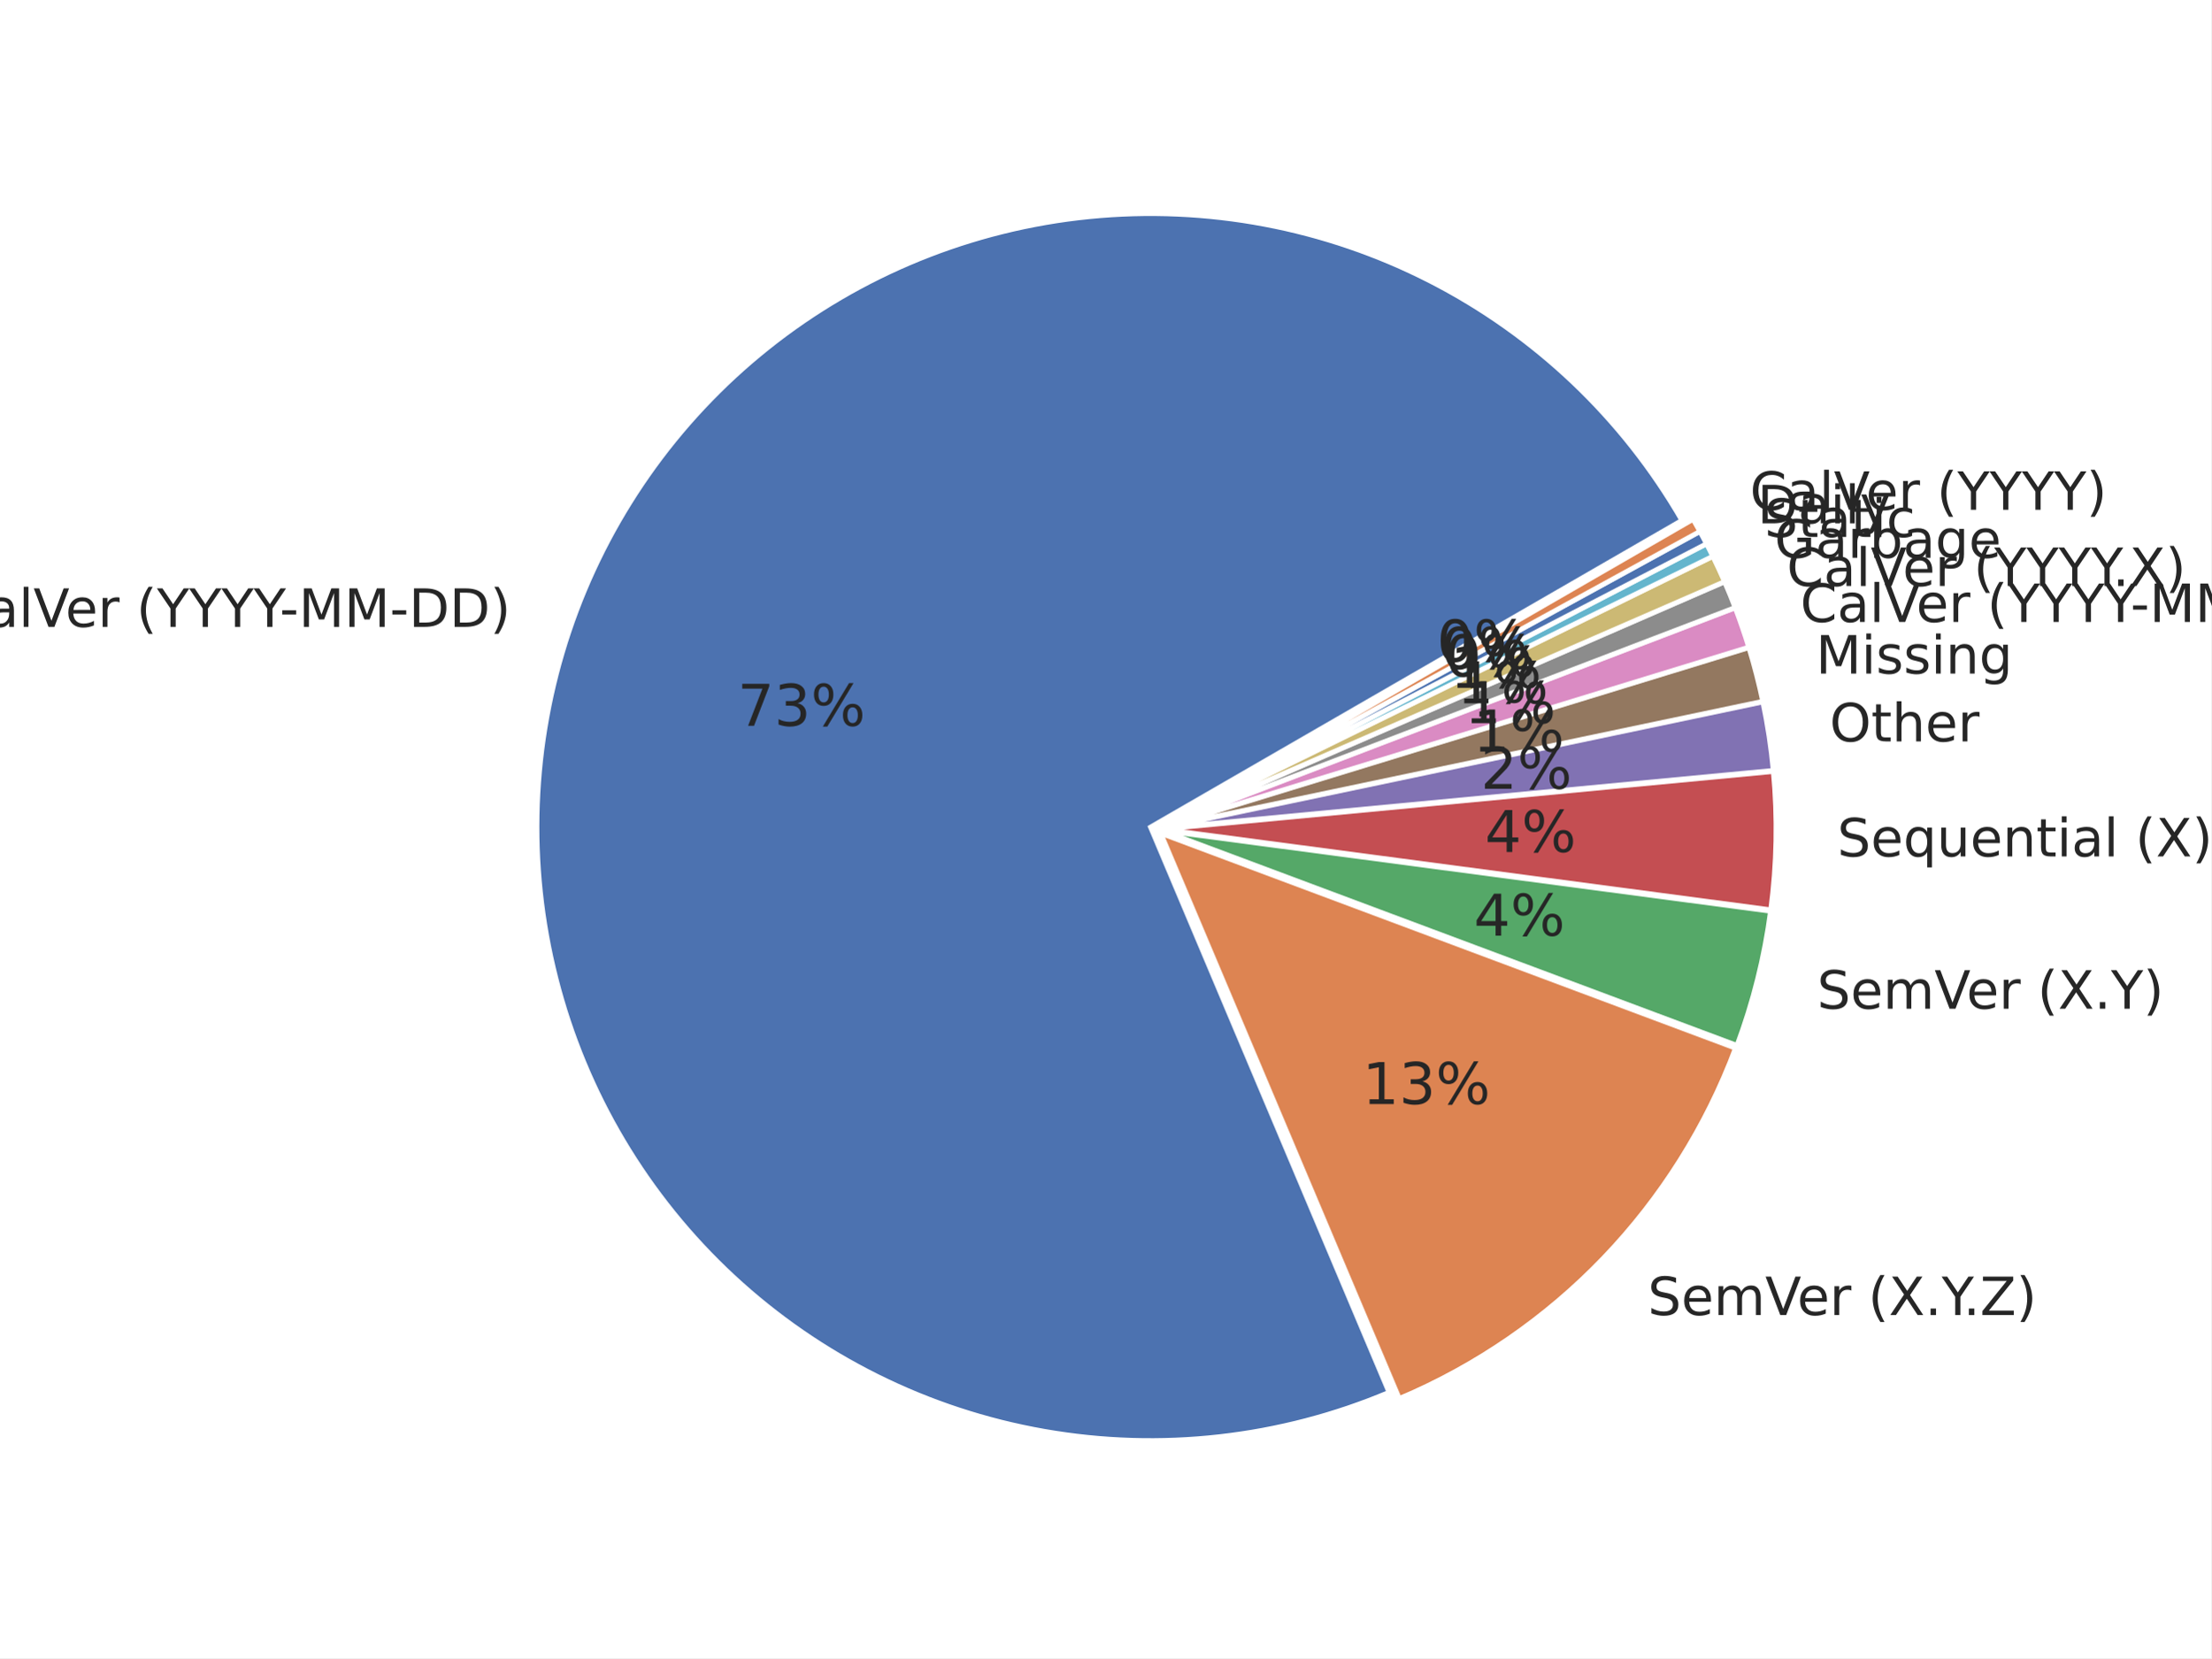
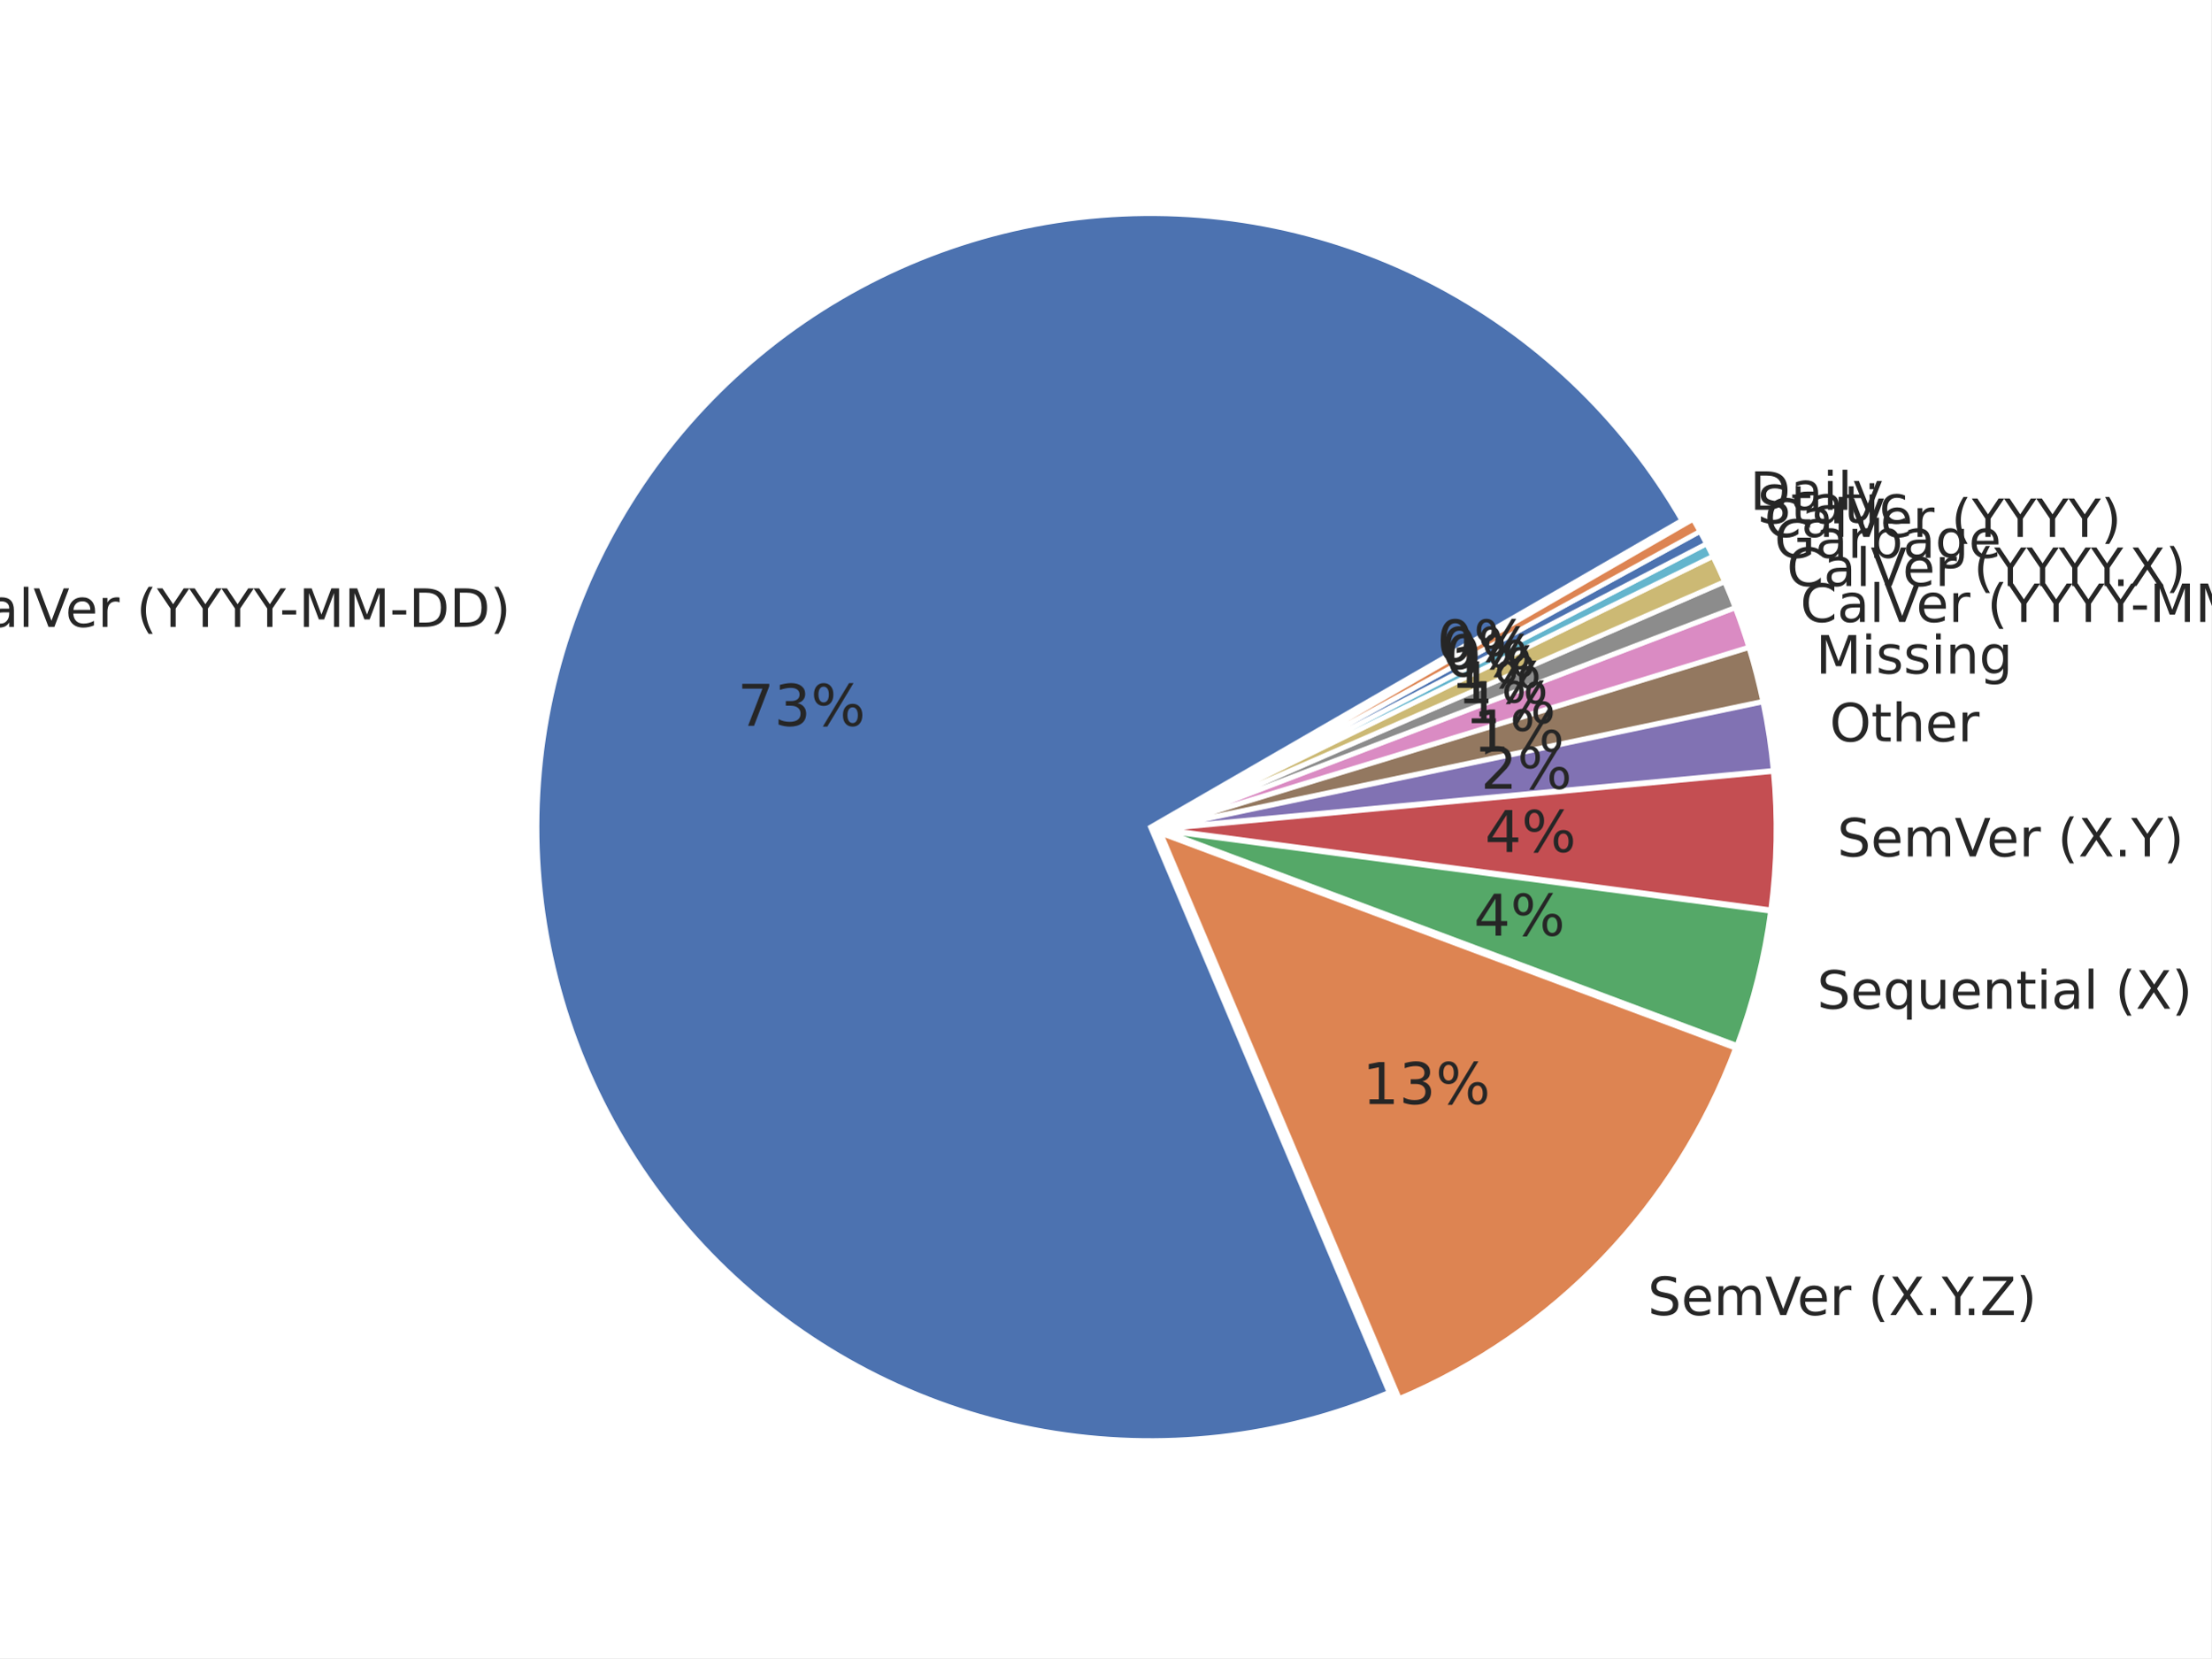
<svg xmlns="http://www.w3.org/2000/svg" xmlns:xlink="http://www.w3.org/1999/xlink" width="460.8pt" height="345.6pt" viewBox="0 0 460.8 345.6" version="1.1">
  <defs>
    <style type="text/css">*{stroke-linejoin: round; stroke-linecap: butt}</style>
  </defs>
  <g id="figure_1">
    <g id="patch_1">
      <path d="M 0 345.6  L 460.8 345.6  L 460.8 0  L 0 0  z " style="fill: #ffffff" />
    </g>
    <g id="axes_1">
      <g id="matplotlib.axis_1" />
      <g id="matplotlib.axis_2" />
      <g id="patch_2">
        <path d="M 350.511 108.457  C 338.206 87.143 320.004 69.828 298.103 58.601  C 276.201 47.374 251.517 42.705 227.028 45.158  C 202.539 47.61 179.271 57.082 160.031 72.429  C 140.791 87.777 126.385 108.358 118.55 131.689  C 110.716 155.021 109.782 180.125 115.86 203.974  C 121.939 227.823 134.775 249.418 152.821 266.153  C 170.867 282.888 193.367 294.063 217.606 298.329  C 241.845 302.595 266.808 299.774 289.483 290.206  L 239.771 172.393  z " style="fill: #4c72b0; stroke: #ffffff; stroke-linejoin: miter" />
      </g>
      <g id="patch_3">
        <path d="M 291.618 291.498  C 307.65 284.734 322.133 274.768 334.179 262.212  C 346.225 249.656 355.583 234.772 361.677 218.475  L 241.906 173.685  z " style="fill: #dd8452; stroke: #ffffff; stroke-linejoin: miter" />
      </g>
      <g id="patch_4">
        <path d="M 361.995 217.899  C 363.683 213.386 365.114 208.782 366.282 204.107  C 367.45 199.433 368.353 194.696 368.986 189.92  L 242.224 173.11  z " style="fill: #55a868; stroke: #ffffff; stroke-linejoin: miter" />
      </g>
      <g id="patch_5">
        <path d="M 369.024 189.634  C 369.657 184.858 370.02 180.05 370.111 175.232  C 370.202 170.415 370.02 165.597 369.567 160.8  L 242.262 172.824  z " style="fill: #c44e52; stroke: #ffffff; stroke-linejoin: miter" />
      </g>
      <g id="patch_6">
        <path d="M 369.553 160.584  C 369.326 158.186 369.032 155.795 368.671 153.414  C 368.309 151.032 367.88 148.662 367.385 146.305  L 242.247 172.608  z " style="fill: #8172b3; stroke: #ffffff; stroke-linejoin: miter" />
      </g>
      <g id="patch_7">
        <path d="M 367.359 146.177  C 366.963 144.292 366.524 142.415 366.043 140.55  C 365.561 138.684 365.038 136.829 364.473 134.987  L 242.221 172.481  z " style="fill: #937860; stroke: #ffffff; stroke-linejoin: miter" />
      </g>
      <g id="patch_8">
        <path d="M 364.444 134.89  C 364.02 133.509 363.573 132.134 363.103 130.768  C 362.633 129.402 362.139 128.043 361.623 126.694  L 242.192 172.384  z " style="fill: #da8bc3; stroke: #ffffff; stroke-linejoin: miter" />
      </g>
      <g id="patch_9">
        <path d="M 361.597 126.626  C 361.253 125.726 360.899 124.83 360.534 123.939  C 360.17 123.047 359.795 122.159 359.411 121.276  L 242.167 172.316  z " style="fill: #8c8c8c; stroke: #ffffff; stroke-linejoin: miter" />
      </g>
      <g id="patch_10">
        <path d="M 359.388 121.223  C 359.003 120.34 358.609 119.461 358.204 118.586  C 357.8 117.712 357.386 116.842 356.962 115.977  L 242.144 172.263  z " style="fill: #ccb974; stroke: #ffffff; stroke-linejoin: miter" />
      </g>
      <g id="patch_11">
        <path d="M 356.943 115.938  C 356.731 115.506 356.516 115.074 356.299 114.644  C 356.082 114.214 355.863 113.785 355.641 113.358  L 242.125 172.224  z " style="fill: #64b5cd; stroke: #ffffff; stroke-linejoin: miter" />
      </g>
      <g id="patch_12">
        <path d="M 355.628 113.332  C 355.406 112.904 355.182 112.478 354.956 112.053  C 354.729 111.628 354.5 111.204 354.269 110.782  L 242.112 172.199  z " style="fill: #4c72b0; stroke: #ffffff; stroke-linejoin: miter" />
      </g>
      <g id="patch_13">
        <path d="M 354.255 110.756  C 354.023 110.334 353.79 109.913 353.554 109.493  C 353.318 109.073 353.079 108.654 352.838 108.237  L 242.098 172.173  z " style="fill: #dd8452; stroke: #ffffff; stroke-linejoin: miter" />
      </g>
      <g id="text_1">
        <g style="fill: #262626" transform="translate(-10.51887 130.6541) scale(0.11 -0.11)">
          <defs>
            <path id="DejaVuSans-43" d="M 4122 4306  L 4122 3641  Q 3803 3938 3442 4084  Q 3081 4231 2675 4231  Q 1875 4231 1450 3742  Q 1025 3253 1025 2328  Q 1025 1406 1450 917  Q 1875 428 2675 428  Q 3081 428 3442 575  Q 3803 722 4122 1019  L 4122 359  Q 3791 134 3420 21  Q 3050 -91 2638 -91  Q 1578 -91 968 557  Q 359 1206 359 2328  Q 359 3453 968 4101  Q 1578 4750 2638 4750  Q 3056 4750 3426 4639  Q 3797 4528 4122 4306  z " transform="scale(0.015625)" />
            <path id="DejaVuSans-61" d="M 2194 1759  Q 1497 1759 1228 1600  Q 959 1441 959 1056  Q 959 750 1161 570  Q 1363 391 1709 391  Q 2188 391 2477 730  Q 2766 1069 2766 1631  L 2766 1759  L 2194 1759  z M 3341 1997  L 3341 0  L 2766 0  L 2766 531  Q 2569 213 2275 61  Q 1981 -91 1556 -91  Q 1019 -91 701 211  Q 384 513 384 1019  Q 384 1609 779 1909  Q 1175 2209 1959 2209  L 2766 2209  L 2766 2266  Q 2766 2663 2505 2880  Q 2244 3097 1772 3097  Q 1472 3097 1187 3025  Q 903 2953 641 2809  L 641 3341  Q 956 3463 1253 3523  Q 1550 3584 1831 3584  Q 2591 3584 2966 3190  Q 3341 2797 3341 1997  z " transform="scale(0.015625)" />
            <path id="DejaVuSans-6c" d="M 603 4863  L 1178 4863  L 1178 0  L 603 0  L 603 4863  z " transform="scale(0.015625)" />
            <path id="DejaVuSans-56" d="M 1831 0  L 50 4666  L 709 4666  L 2188 738  L 3669 4666  L 4325 4666  L 2547 0  L 1831 0  z " transform="scale(0.015625)" />
            <path id="DejaVuSans-65" d="M 3597 1894  L 3597 1613  L 953 1613  Q 991 1019 1311 708  Q 1631 397 2203 397  Q 2534 397 2845 478  Q 3156 559 3463 722  L 3463 178  Q 3153 47 2828 -22  Q 2503 -91 2169 -91  Q 1331 -91 842 396  Q 353 884 353 1716  Q 353 2575 817 3079  Q 1281 3584 2069 3584  Q 2775 3584 3186 3129  Q 3597 2675 3597 1894  z M 3022 2063  Q 3016 2534 2758 2815  Q 2500 3097 2075 3097  Q 1594 3097 1305 2825  Q 1016 2553 972 2059  L 3022 2063  z " transform="scale(0.015625)" />
            <path id="DejaVuSans-72" d="M 2631 2963  Q 2534 3019 2420 3045  Q 2306 3072 2169 3072  Q 1681 3072 1420 2755  Q 1159 2438 1159 1844  L 1159 0  L 581 0  L 581 3500  L 1159 3500  L 1159 2956  Q 1341 3275 1631 3429  Q 1922 3584 2338 3584  Q 2397 3584 2469 3576  Q 2541 3569 2628 3553  L 2631 2963  z " transform="scale(0.015625)" />
            <path id="DejaVuSans-20" transform="scale(0.015625)" />
            <path id="DejaVuSans-28" d="M 1984 4856  Q 1566 4138 1362 3434  Q 1159 2731 1159 2009  Q 1159 1288 1364 580  Q 1569 -128 1984 -844  L 1484 -844  Q 1016 -109 783 600  Q 550 1309 550 2009  Q 550 2706 781 3412  Q 1013 4119 1484 4856  L 1984 4856  z " transform="scale(0.015625)" />
            <path id="DejaVuSans-59" d="M -13 4666  L 666 4666  L 1959 2747  L 3244 4666  L 3922 4666  L 2272 2222  L 2272 0  L 1638 0  L 1638 2222  L -13 4666  z " transform="scale(0.015625)" />
            <path id="DejaVuSans-2d" d="M 313 2009  L 1997 2009  L 1997 1497  L 313 1497  L 313 2009  z " transform="scale(0.015625)" />
            <path id="DejaVuSans-4d" d="M 628 4666  L 1569 4666  L 2759 1491  L 3956 4666  L 4897 4666  L 4897 0  L 4281 0  L 4281 4097  L 3078 897  L 2444 897  L 1241 4097  L 1241 0  L 628 0  L 628 4666  z " transform="scale(0.015625)" />
            <path id="DejaVuSans-44" d="M 1259 4147  L 1259 519  L 2022 519  Q 2988 519 3436 956  Q 3884 1394 3884 2338  Q 3884 3275 3436 3711  Q 2988 4147 2022 4147  L 1259 4147  z M 628 4666  L 1925 4666  Q 3281 4666 3915 4102  Q 4550 3538 4550 2338  Q 4550 1131 3912 565  Q 3275 0 1925 0  L 628 0  L 628 4666  z " transform="scale(0.015625)" />
            <path id="DejaVuSans-29" d="M 513 4856  L 1013 4856  Q 1481 4119 1714 3412  Q 1947 2706 1947 2009  Q 1947 1309 1714 600  Q 1481 -109 1013 -844  L 513 -844  Q 928 -128 1133 580  Q 1338 1288 1338 2009  Q 1338 2731 1133 3434  Q 928 4138 513 4856  z " transform="scale(0.015625)" />
          </defs>
          <use xlink:href="#DejaVuSans-43" />
          <use xlink:href="#DejaVuSans-61" transform="translate(69.82422 0)" />
          <use xlink:href="#DejaVuSans-6c" transform="translate(131.1035 0)" />
          <use xlink:href="#DejaVuSans-56" transform="translate(158.8867 0)" />
          <use xlink:href="#DejaVuSans-65" transform="translate(219.5449 0)" />
          <use xlink:href="#DejaVuSans-72" transform="translate(281.0684 0)" />
          <use xlink:href="#DejaVuSans-20" transform="translate(322.1816 0)" />
          <use xlink:href="#DejaVuSans-28" transform="translate(353.9688 0)" />
          <use xlink:href="#DejaVuSans-59" transform="translate(392.9824 0)" />
          <use xlink:href="#DejaVuSans-59" transform="translate(454.0664 0)" />
          <use xlink:href="#DejaVuSans-59" transform="translate(515.1504 0)" />
          <use xlink:href="#DejaVuSans-59" transform="translate(576.2344 0)" />
          <use xlink:href="#DejaVuSans-2d" transform="translate(625.4434 0)" />
          <use xlink:href="#DejaVuSans-4d" transform="translate(661.5273 0)" />
          <use xlink:href="#DejaVuSans-4d" transform="translate(747.8066 0)" />
          <use xlink:href="#DejaVuSans-2d" transform="translate(834.0859 0)" />
          <use xlink:href="#DejaVuSans-44" transform="translate(870.1699 0)" />
          <use xlink:href="#DejaVuSans-44" transform="translate(947.1719 0)" />
          <use xlink:href="#DejaVuSans-29" transform="translate(1024.174 0)" />
        </g>
      </g>
      <g id="text_2">
        <g style="fill: #262626" transform="translate(153.7027 151.282) scale(0.12 -0.12)">
          <defs>
            <path id="DejaVuSans-37" d="M 525 4666  L 3525 4666  L 3525 4397  L 1831 0  L 1172 0  L 2766 4134  L 525 4134  L 525 4666  z " transform="scale(0.015625)" />
            <path id="DejaVuSans-33" d="M 2597 2516  Q 3050 2419 3304 2112  Q 3559 1806 3559 1356  Q 3559 666 3084 287  Q 2609 -91 1734 -91  Q 1441 -91 1130 -33  Q 819 25 488 141  L 488 750  Q 750 597 1062 519  Q 1375 441 1716 441  Q 2309 441 2620 675  Q 2931 909 2931 1356  Q 2931 1769 2642 2001  Q 2353 2234 1838 2234  L 1294 2234  L 1294 2753  L 1863 2753  Q 2328 2753 2575 2939  Q 2822 3125 2822 3475  Q 2822 3834 2567 4026  Q 2313 4219 1838 4219  Q 1578 4219 1281 4162  Q 984 4106 628 3988  L 628 4550  Q 988 4650 1302 4700  Q 1616 4750 1894 4750  Q 2613 4750 3031 4423  Q 3450 4097 3450 3541  Q 3450 3153 3228 2886  Q 3006 2619 2597 2516  z " transform="scale(0.015625)" />
            <path id="DejaVuSans-25" d="M 4653 2053  Q 4381 2053 4226 1822  Q 4072 1591 4072 1178  Q 4072 772 4226 539  Q 4381 306 4653 306  Q 4919 306 5073 539  Q 5228 772 5228 1178  Q 5228 1588 5073 1820  Q 4919 2053 4653 2053  z M 4653 2450  Q 5147 2450 5437 2106  Q 5728 1763 5728 1178  Q 5728 594 5436 251  Q 5144 -91 4653 -91  Q 4153 -91 3862 251  Q 3572 594 3572 1178  Q 3572 1766 3864 2108  Q 4156 2450 4653 2450  z M 1428 4353  Q 1159 4353 1004 4120  Q 850 3888 850 3481  Q 850 3069 1003 2837  Q 1156 2606 1428 2606  Q 1700 2606 1854 2837  Q 2009 3069 2009 3481  Q 2009 3884 1853 4118  Q 1697 4353 1428 4353  z M 4250 4750  L 4750 4750  L 1831 -91  L 1331 -91  L 4250 4750  z M 1428 4750  Q 1922 4750 2215 4408  Q 2509 4066 2509 3481  Q 2509 2891 2217 2550  Q 1925 2209 1428 2209  Q 931 2209 642 2551  Q 353 2894 353 3481  Q 353 4063 643 4406  Q 934 4750 1428 4750  z " transform="scale(0.015625)" />
          </defs>
          <use xlink:href="#DejaVuSans-37" />
          <use xlink:href="#DejaVuSans-33" transform="translate(63.62305 0)" />
          <use xlink:href="#DejaVuSans-25" transform="translate(127.2461 0)" />
        </g>
      </g>
      <g id="text_3">
        <g style="fill: #262626" transform="translate(343.4062 274.0998) scale(0.11 -0.11)">
          <defs>
            <path id="DejaVuSans-53" d="M 3425 4513  L 3425 3897  Q 3066 4069 2747 4153  Q 2428 4238 2131 4238  Q 1616 4238 1336 4038  Q 1056 3838 1056 3469  Q 1056 3159 1242 3001  Q 1428 2844 1947 2747  L 2328 2669  Q 3034 2534 3370 2195  Q 3706 1856 3706 1288  Q 3706 609 3251 259  Q 2797 -91 1919 -91  Q 1588 -91 1214 -16  Q 841 59 441 206  L 441 856  Q 825 641 1194 531  Q 1563 422 1919 422  Q 2459 422 2753 634  Q 3047 847 3047 1241  Q 3047 1584 2836 1778  Q 2625 1972 2144 2069  L 1759 2144  Q 1053 2284 737 2584  Q 422 2884 422 3419  Q 422 4038 858 4394  Q 1294 4750 2059 4750  Q 2388 4750 2728 4690  Q 3069 4631 3425 4513  z " transform="scale(0.015625)" />
            <path id="DejaVuSans-6d" d="M 3328 2828  Q 3544 3216 3844 3400  Q 4144 3584 4550 3584  Q 5097 3584 5394 3201  Q 5691 2819 5691 2113  L 5691 0  L 5113 0  L 5113 2094  Q 5113 2597 4934 2840  Q 4756 3084 4391 3084  Q 3944 3084 3684 2787  Q 3425 2491 3425 1978  L 3425 0  L 2847 0  L 2847 2094  Q 2847 2600 2669 2842  Q 2491 3084 2119 3084  Q 1678 3084 1418 2786  Q 1159 2488 1159 1978  L 1159 0  L 581 0  L 581 3500  L 1159 3500  L 1159 2956  Q 1356 3278 1631 3431  Q 1906 3584 2284 3584  Q 2666 3584 2933 3390  Q 3200 3197 3328 2828  z " transform="scale(0.015625)" />
            <path id="DejaVuSans-58" d="M 403 4666  L 1081 4666  L 2241 2931  L 3406 4666  L 4084 4666  L 2584 2425  L 4184 0  L 3506 0  L 2194 1984  L 872 0  L 191 0  L 1856 2491  L 403 4666  z " transform="scale(0.015625)" />
            <path id="DejaVuSans-2e" d="M 684 794  L 1344 794  L 1344 0  L 684 0  L 684 794  z " transform="scale(0.015625)" />
            <path id="DejaVuSans-5a" d="M 359 4666  L 4025 4666  L 4025 4184  L 1075 531  L 4097 531  L 4097 0  L 288 0  L 288 481  L 3238 4134  L 359 4134  L 359 4666  z " transform="scale(0.015625)" />
          </defs>
          <use xlink:href="#DejaVuSans-53" />
          <use xlink:href="#DejaVuSans-65" transform="translate(63.47656 0)" />
          <use xlink:href="#DejaVuSans-6d" transform="translate(125 0)" />
          <use xlink:href="#DejaVuSans-56" transform="translate(222.4121 0)" />
          <use xlink:href="#DejaVuSans-65" transform="translate(283.0703 0)" />
          <use xlink:href="#DejaVuSans-72" transform="translate(344.5938 0)" />
          <use xlink:href="#DejaVuSans-20" transform="translate(385.707 0)" />
          <use xlink:href="#DejaVuSans-28" transform="translate(417.4941 0)" />
          <use xlink:href="#DejaVuSans-58" transform="translate(456.5078 0)" />
          <use xlink:href="#DejaVuSans-2e" transform="translate(525.0137 0)" />
          <use xlink:href="#DejaVuSans-59" transform="translate(556.8008 0)" />
          <use xlink:href="#DejaVuSans-2e" transform="translate(597.6348 0)" />
          <use xlink:href="#DejaVuSans-5a" transform="translate(629.4219 0)" />
          <use xlink:href="#DejaVuSans-29" transform="translate(697.9277 0)" />
        </g>
      </g>
      <g id="text_4">
        <g style="fill: #262626" transform="translate(283.9338 230.1125) scale(0.12 -0.12)">
          <defs>
            <path id="DejaVuSans-31" d="M 794 531  L 1825 531  L 1825 4091  L 703 3866  L 703 4441  L 1819 4666  L 2450 4666  L 2450 531  L 3481 531  L 3481 0  L 794 0  L 794 531  z " transform="scale(0.015625)" />
          </defs>
          <use xlink:href="#DejaVuSans-31" />
          <use xlink:href="#DejaVuSans-33" transform="translate(63.62305 0)" />
          <use xlink:href="#DejaVuSans-25" transform="translate(127.2461 0)" />
        </g>
      </g>
      <g id="text_5">
        <g style="fill: #262626" transform="translate(378.6878 210.2423) scale(0.11 -0.11)">
-           <use xlink:href="#DejaVuSans-53" />
-           <use xlink:href="#DejaVuSans-65" transform="translate(63.47656 0)" />
-           <use xlink:href="#DejaVuSans-6d" transform="translate(125 0)" />
-           <use xlink:href="#DejaVuSans-56" transform="translate(222.4121 0)" />
-           <use xlink:href="#DejaVuSans-65" transform="translate(283.0703 0)" />
-           <use xlink:href="#DejaVuSans-72" transform="translate(344.5938 0)" />
-           <use xlink:href="#DejaVuSans-20" transform="translate(385.707 0)" />
-           <use xlink:href="#DejaVuSans-28" transform="translate(417.4941 0)" />
-           <use xlink:href="#DejaVuSans-58" transform="translate(456.5078 0)" />
-           <use xlink:href="#DejaVuSans-2e" transform="translate(525.0137 0)" />
-           <use xlink:href="#DejaVuSans-59" transform="translate(556.8008 0)" />
-           <use xlink:href="#DejaVuSans-29" transform="translate(617.8848 0)" />
-         </g>
-       </g>
-       <g id="text_6">
-         <g style="fill: #262626" transform="translate(307.1403 195.0196) scale(0.12 -0.12)">
-           <defs>
-             <path id="DejaVuSans-34" d="M 2419 4116  L 825 1625  L 2419 1625  L 2419 4116  z M 2253 4666  L 3047 4666  L 3047 1625  L 3713 1625  L 3713 1100  L 3047 1100  L 3047 0  L 2419 0  L 2419 1100  L 313 1100  L 313 1709  L 2253 4666  z " transform="scale(0.015625)" />
-           </defs>
-           <use xlink:href="#DejaVuSans-34" />
-           <use xlink:href="#DejaVuSans-25" transform="translate(63.62305 0)" />
-         </g>
-       </g>
-       <g id="text_7">
-         <g style="fill: #262626" transform="translate(382.896 178.5085) scale(0.11 -0.11)">
          <defs>
            <path id="DejaVuSans-71" d="M 947 1747  Q 947 1113 1208 752  Q 1469 391 1925 391  Q 2381 391 2643 752  Q 2906 1113 2906 1747  Q 2906 2381 2643 2742  Q 2381 3103 1925 3103  Q 1469 3103 1208 2742  Q 947 2381 947 1747  z M 2906 525  Q 2725 213 2448 61  Q 2172 -91 1784 -91  Q 1150 -91 751 415  Q 353 922 353 1747  Q 353 2572 751 3078  Q 1150 3584 1784 3584  Q 2172 3584 2448 3432  Q 2725 3281 2906 2969  L 2906 3500  L 3481 3500  L 3481 -1331  L 2906 -1331  L 2906 525  z " transform="scale(0.015625)" />
            <path id="DejaVuSans-75" d="M 544 1381  L 544 3500  L 1119 3500  L 1119 1403  Q 1119 906 1312 657  Q 1506 409 1894 409  Q 2359 409 2629 706  Q 2900 1003 2900 1516  L 2900 3500  L 3475 3500  L 3475 0  L 2900 0  L 2900 538  Q 2691 219 2414 64  Q 2138 -91 1772 -91  Q 1169 -91 856 284  Q 544 659 544 1381  z M 1991 3584  L 1991 3584  z " transform="scale(0.015625)" />
            <path id="DejaVuSans-6e" d="M 3513 2113  L 3513 0  L 2938 0  L 2938 2094  Q 2938 2591 2744 2837  Q 2550 3084 2163 3084  Q 1697 3084 1428 2787  Q 1159 2491 1159 1978  L 1159 0  L 581 0  L 581 3500  L 1159 3500  L 1159 2956  Q 1366 3272 1645 3428  Q 1925 3584 2291 3584  Q 2894 3584 3203 3211  Q 3513 2838 3513 2113  z " transform="scale(0.015625)" />
            <path id="DejaVuSans-74" d="M 1172 4494  L 1172 3500  L 2356 3500  L 2356 3053  L 1172 3053  L 1172 1153  Q 1172 725 1289 603  Q 1406 481 1766 481  L 2356 481  L 2356 0  L 1766 0  Q 1100 0 847 248  Q 594 497 594 1153  L 594 3053  L 172 3053  L 172 3500  L 594 3500  L 594 4494  L 1172 4494  z " transform="scale(0.015625)" />
            <path id="DejaVuSans-69" d="M 603 3500  L 1178 3500  L 1178 0  L 603 0  L 603 3500  z M 603 4863  L 1178 4863  L 1178 4134  L 603 4134  L 603 4863  z " transform="scale(0.015625)" />
          </defs>
          <use xlink:href="#DejaVuSans-53" />
          <use xlink:href="#DejaVuSans-65" transform="translate(63.47656 0)" />
          <use xlink:href="#DejaVuSans-71" transform="translate(125 0)" />
          <use xlink:href="#DejaVuSans-75" transform="translate(188.4766 0)" />
          <use xlink:href="#DejaVuSans-65" transform="translate(251.8555 0)" />
          <use xlink:href="#DejaVuSans-6e" transform="translate(313.3789 0)" />
          <use xlink:href="#DejaVuSans-74" transform="translate(376.7578 0)" />
          <use xlink:href="#DejaVuSans-69" transform="translate(415.9668 0)" />
          <use xlink:href="#DejaVuSans-61" transform="translate(443.75 0)" />
          <use xlink:href="#DejaVuSans-6c" transform="translate(505.0293 0)" />
          <use xlink:href="#DejaVuSans-20" transform="translate(532.8125 0)" />
          <use xlink:href="#DejaVuSans-28" transform="translate(564.5996 0)" />
          <use xlink:href="#DejaVuSans-58" transform="translate(603.6133 0)" />
          <use xlink:href="#DejaVuSans-29" transform="translate(672.1191 0)" />
+         </g>
+       </g>
+       <g id="text_6">
+         <g style="fill: #262626" transform="translate(307.1403 195.0196) scale(0.12 -0.12)">
+           <defs>
+             <path id="DejaVuSans-34" d="M 2419 4116  L 825 1625  L 2419 1625  L 2419 4116  z M 2253 4666  L 3047 4666  L 3047 1625  L 3713 1625  L 3713 1100  L 3047 1100  L 3047 0  L 2419 0  L 2419 1100  L 313 1100  L 313 1709  L 2253 4666  z " transform="scale(0.015625)" />
+           </defs>
+           <use xlink:href="#DejaVuSans-34" />
+           <use xlink:href="#DejaVuSans-25" transform="translate(63.62305 0)" />
+         </g>
+       </g>
+       <g id="text_7">
+         <g style="fill: #262626" transform="translate(382.896 178.5085) scale(0.11 -0.11)">
+           <use xlink:href="#DejaVuSans-53" />
+           <use xlink:href="#DejaVuSans-65" transform="translate(63.47656 0)" />
+           <use xlink:href="#DejaVuSans-6d" transform="translate(125 0)" />
+           <use xlink:href="#DejaVuSans-56" transform="translate(222.4121 0)" />
+           <use xlink:href="#DejaVuSans-65" transform="translate(283.0703 0)" />
+           <use xlink:href="#DejaVuSans-72" transform="translate(344.5938 0)" />
+           <use xlink:href="#DejaVuSans-20" transform="translate(385.707 0)" />
+           <use xlink:href="#DejaVuSans-28" transform="translate(417.4941 0)" />
+           <use xlink:href="#DejaVuSans-58" transform="translate(456.5078 0)" />
+           <use xlink:href="#DejaVuSans-2e" transform="translate(525.0137 0)" />
+           <use xlink:href="#DejaVuSans-59" transform="translate(556.8008 0)" />
+           <use xlink:href="#DejaVuSans-29" transform="translate(617.8848 0)" />
        </g>
      </g>
      <g id="text_8">
        <g style="fill: #262626" transform="translate(309.4529 177.5803) scale(0.12 -0.12)">
          <use xlink:href="#DejaVuSans-34" />
          <use xlink:href="#DejaVuSans-25" transform="translate(63.62305 0)" />
        </g>
      </g>
      <g id="text_9">
        <g style="fill: #262626" transform="translate(381.313 154.5296) scale(0.11 -0.11)">
          <defs>
            <path id="DejaVuSans-4f" d="M 2522 4238  Q 1834 4238 1429 3725  Q 1025 3213 1025 2328  Q 1025 1447 1429 934  Q 1834 422 2522 422  Q 3209 422 3611 934  Q 4013 1447 4013 2328  Q 4013 3213 3611 3725  Q 3209 4238 2522 4238  z M 2522 4750  Q 3503 4750 4090 4092  Q 4678 3434 4678 2328  Q 4678 1225 4090 567  Q 3503 -91 2522 -91  Q 1538 -91 948 565  Q 359 1222 359 2328  Q 359 3434 948 4092  Q 1538 4750 2522 4750  z " transform="scale(0.015625)" />
            <path id="DejaVuSans-68" d="M 3513 2113  L 3513 0  L 2938 0  L 2938 2094  Q 2938 2591 2744 2837  Q 2550 3084 2163 3084  Q 1697 3084 1428 2787  Q 1159 2491 1159 1978  L 1159 0  L 581 0  L 581 4863  L 1159 4863  L 1159 2956  Q 1366 3272 1645 3428  Q 1925 3584 2291 3584  Q 2894 3584 3203 3211  Q 3513 2838 3513 2113  z " transform="scale(0.015625)" />
          </defs>
          <use xlink:href="#DejaVuSans-4f" />
          <use xlink:href="#DejaVuSans-74" transform="translate(78.71094 0)" />
          <use xlink:href="#DejaVuSans-68" transform="translate(117.9199 0)" />
          <use xlink:href="#DejaVuSans-65" transform="translate(181.2988 0)" />
          <use xlink:href="#DejaVuSans-72" transform="translate(242.8223 0)" />
        </g>
      </g>
      <g id="text_10">
        <g style="fill: #262626" transform="translate(308.583 164.4027) scale(0.12 -0.12)">
          <defs>
            <path id="DejaVuSans-32" d="M 1228 531  L 3431 531  L 3431 0  L 469 0  L 469 531  Q 828 903 1448 1529  Q 2069 2156 2228 2338  Q 2531 2678 2651 2914  Q 2772 3150 2772 3378  Q 2772 3750 2511 3984  Q 2250 4219 1831 4219  Q 1534 4219 1204 4116  Q 875 4013 500 3803  L 500 4441  Q 881 4594 1212 4672  Q 1544 4750 1819 4750  Q 2544 4750 2975 4387  Q 3406 4025 3406 3419  Q 3406 3131 3298 2873  Q 3191 2616 2906 2266  Q 2828 2175 2409 1742  Q 1991 1309 1228 531  z " transform="scale(0.015625)" />
          </defs>
          <use xlink:href="#DejaVuSans-32" />
          <use xlink:href="#DejaVuSans-25" transform="translate(63.62305 0)" />
        </g>
      </g>
      <g id="text_11">
        <g style="fill: #262626" transform="translate(378.4246 140.3918) scale(0.11 -0.11)">
          <defs>
            <path id="DejaVuSans-73" d="M 2834 3397  L 2834 2853  Q 2591 2978 2328 3040  Q 2066 3103 1784 3103  Q 1356 3103 1142 2972  Q 928 2841 928 2578  Q 928 2378 1081 2264  Q 1234 2150 1697 2047  L 1894 2003  Q 2506 1872 2764 1633  Q 3022 1394 3022 966  Q 3022 478 2636 193  Q 2250 -91 1575 -91  Q 1294 -91 989 -36  Q 684 19 347 128  L 347 722  Q 666 556 975 473  Q 1284 391 1588 391  Q 1994 391 2212 530  Q 2431 669 2431 922  Q 2431 1156 2273 1281  Q 2116 1406 1581 1522  L 1381 1569  Q 847 1681 609 1914  Q 372 2147 372 2553  Q 372 3047 722 3315  Q 1072 3584 1716 3584  Q 2034 3584 2315 3537  Q 2597 3491 2834 3397  z " transform="scale(0.015625)" />
            <path id="DejaVuSans-67" d="M 2906 1791  Q 2906 2416 2648 2759  Q 2391 3103 1925 3103  Q 1463 3103 1205 2759  Q 947 2416 947 1791  Q 947 1169 1205 825  Q 1463 481 1925 481  Q 2391 481 2648 825  Q 2906 1169 2906 1791  z M 3481 434  Q 3481 -459 3084 -895  Q 2688 -1331 1869 -1331  Q 1566 -1331 1297 -1286  Q 1028 -1241 775 -1147  L 775 -588  Q 1028 -725 1275 -790  Q 1522 -856 1778 -856  Q 2344 -856 2625 -561  Q 2906 -266 2906 331  L 2906 616  Q 2728 306 2450 153  Q 2172 0 1784 0  Q 1141 0 747 490  Q 353 981 353 1791  Q 353 2603 747 3093  Q 1141 3584 1784 3584  Q 2172 3584 2450 3431  Q 2728 3278 2906 2969  L 2906 3500  L 3481 3500  L 3481 434  z " transform="scale(0.015625)" />
          </defs>
          <use xlink:href="#DejaVuSans-4d" />
          <use xlink:href="#DejaVuSans-69" transform="translate(86.2793 0)" />
          <use xlink:href="#DejaVuSans-73" transform="translate(114.0625 0)" />
          <use xlink:href="#DejaVuSans-73" transform="translate(166.1621 0)" />
          <use xlink:href="#DejaVuSans-69" transform="translate(218.2617 0)" />
          <use xlink:href="#DejaVuSans-6e" transform="translate(246.0449 0)" />
          <use xlink:href="#DejaVuSans-67" transform="translate(309.4238 0)" />
        </g>
      </g>
      <g id="text_12">
        <g style="fill: #262626" transform="translate(306.9957 156.6333) scale(0.12 -0.12)">
          <use xlink:href="#DejaVuSans-31" />
          <use xlink:href="#DejaVuSans-25" transform="translate(63.62305 0)" />
        </g>
      </g>
      <g id="text_13">
        <g style="fill: #262626" transform="translate(375.194 129.6417) scale(0.11 -0.11)">
          <use xlink:href="#DejaVuSans-43" />
          <use xlink:href="#DejaVuSans-61" transform="translate(69.82422 0)" />
          <use xlink:href="#DejaVuSans-6c" transform="translate(131.1035 0)" />
          <use xlink:href="#DejaVuSans-56" transform="translate(158.8867 0)" />
          <use xlink:href="#DejaVuSans-65" transform="translate(219.5449 0)" />
          <use xlink:href="#DejaVuSans-72" transform="translate(281.0684 0)" />
          <use xlink:href="#DejaVuSans-20" transform="translate(322.1816 0)" />
          <use xlink:href="#DejaVuSans-28" transform="translate(353.9688 0)" />
          <use xlink:href="#DejaVuSans-59" transform="translate(392.9824 0)" />
          <use xlink:href="#DejaVuSans-59" transform="translate(454.0664 0)" />
          <use xlink:href="#DejaVuSans-59" transform="translate(515.1504 0)" />
          <use xlink:href="#DejaVuSans-59" transform="translate(576.2344 0)" />
          <use xlink:href="#DejaVuSans-2d" transform="translate(625.4434 0)" />
          <use xlink:href="#DejaVuSans-4d" transform="translate(661.5273 0)" />
          <use xlink:href="#DejaVuSans-4d" transform="translate(747.8066 0)" />
          <use xlink:href="#DejaVuSans-29" transform="translate(834.0859 0)" />
        </g>
      </g>
      <g id="text_14">
        <g style="fill: #262626" transform="translate(305.2203 150.7256) scale(0.12 -0.12)">
          <use xlink:href="#DejaVuSans-31" />
          <use xlink:href="#DejaVuSans-25" transform="translate(63.62305 0)" />
        </g>
      </g>
      <g id="text_15">
        <g style="fill: #262626" transform="translate(372.3711 122.1361) scale(0.11 -0.11)">
          <use xlink:href="#DejaVuSans-43" />
          <use xlink:href="#DejaVuSans-61" transform="translate(69.82422 0)" />
          <use xlink:href="#DejaVuSans-6c" transform="translate(131.1035 0)" />
          <use xlink:href="#DejaVuSans-56" transform="translate(158.8867 0)" />
          <use xlink:href="#DejaVuSans-65" transform="translate(219.5449 0)" />
          <use xlink:href="#DejaVuSans-72" transform="translate(281.0684 0)" />
          <use xlink:href="#DejaVuSans-20" transform="translate(322.1816 0)" />
          <use xlink:href="#DejaVuSans-28" transform="translate(353.9688 0)" />
          <use xlink:href="#DejaVuSans-59" transform="translate(392.9824 0)" />
          <use xlink:href="#DejaVuSans-59" transform="translate(454.0664 0)" />
          <use xlink:href="#DejaVuSans-59" transform="translate(515.1504 0)" />
          <use xlink:href="#DejaVuSans-59" transform="translate(576.2344 0)" />
          <use xlink:href="#DejaVuSans-2e" transform="translate(617.0684 0)" />
          <use xlink:href="#DejaVuSans-58" transform="translate(648.8555 0)" />
          <use xlink:href="#DejaVuSans-29" transform="translate(717.3613 0)" />
        </g>
      </g>
      <g id="text_16">
        <g style="fill: #262626" transform="translate(303.669 146.6009) scale(0.12 -0.12)">
          <use xlink:href="#DejaVuSans-31" />
          <use xlink:href="#DejaVuSans-25" transform="translate(63.62305 0)" />
        </g>
      </g>
      <g id="text_17">
        <g style="fill: #262626" transform="translate(369.8104 116.2538) scale(0.11 -0.11)">
          <defs>
            <path id="DejaVuSans-47" d="M 3809 666  L 3809 1919  L 2778 1919  L 2778 2438  L 4434 2438  L 4434 434  Q 4069 175 3628 42  Q 3188 -91 2688 -91  Q 1594 -91 976 548  Q 359 1188 359 2328  Q 359 3472 976 4111  Q 1594 4750 2688 4750  Q 3144 4750 3555 4637  Q 3966 4525 4313 4306  L 4313 3634  Q 3963 3931 3569 4081  Q 3175 4231 2741 4231  Q 1884 4231 1454 3753  Q 1025 3275 1025 2328  Q 1025 1384 1454 906  Q 1884 428 2741 428  Q 3075 428 3337 486  Q 3600 544 3809 666  z " transform="scale(0.015625)" />
            <path id="DejaVuSans-62" d="M 3116 1747  Q 3116 2381 2855 2742  Q 2594 3103 2138 3103  Q 1681 3103 1420 2742  Q 1159 2381 1159 1747  Q 1159 1113 1420 752  Q 1681 391 2138 391  Q 2594 391 2855 752  Q 3116 1113 3116 1747  z M 1159 2969  Q 1341 3281 1617 3432  Q 1894 3584 2278 3584  Q 2916 3584 3314 3078  Q 3713 2572 3713 1747  Q 3713 922 3314 415  Q 2916 -91 2278 -91  Q 1894 -91 1617 61  Q 1341 213 1159 525  L 1159 0  L 581 0  L 581 4863  L 1159 4863  L 1159 2969  z " transform="scale(0.015625)" />
          </defs>
          <use xlink:href="#DejaVuSans-47" />
          <use xlink:href="#DejaVuSans-61" transform="translate(77.49023 0)" />
          <use xlink:href="#DejaVuSans-72" transform="translate(138.7695 0)" />
          <use xlink:href="#DejaVuSans-62" transform="translate(179.8828 0)" />
          <use xlink:href="#DejaVuSans-61" transform="translate(243.3594 0)" />
          <use xlink:href="#DejaVuSans-67" transform="translate(304.6387 0)" />
          <use xlink:href="#DejaVuSans-65" transform="translate(368.1152 0)" />
        </g>
      </g>
      <g id="text_18">
        <g style="fill: #262626" transform="translate(302.2617 143.3683) scale(0.12 -0.12)">
          <use xlink:href="#DejaVuSans-31" />
          <use xlink:href="#DejaVuSans-25" transform="translate(63.62305 0)" />
        </g>
      </g>
      <g id="text_19">
        <g style="fill: #262626" transform="translate(367.7167 111.9213) scale(0.11 -0.11)">
-           <defs>
-             <path id="DejaVuSans-63" d="M 3122 3366  L 3122 2828  Q 2878 2963 2633 3030  Q 2388 3097 2138 3097  Q 1578 3097 1268 2742  Q 959 2388 959 1747  Q 959 1106 1268 751  Q 1578 397 2138 397  Q 2388 397 2633 464  Q 2878 531 3122 666  L 3122 134  Q 2881 22 2623 -34  Q 2366 -91 2075 -91  Q 1284 -91 818 406  Q 353 903 353 1747  Q 353 2603 823 3093  Q 1294 3584 2113 3584  Q 2378 3584 2631 3529  Q 2884 3475 3122 3366  z " transform="scale(0.015625)" />
-           </defs>
-           <use xlink:href="#DejaVuSans-53" />
-           <use xlink:href="#DejaVuSans-74" transform="translate(63.47656 0)" />
-           <use xlink:href="#DejaVuSans-61" transform="translate(102.6855 0)" />
-           <use xlink:href="#DejaVuSans-74" transform="translate(163.9648 0)" />
-           <use xlink:href="#DejaVuSans-69" transform="translate(203.1738 0)" />
-           <use xlink:href="#DejaVuSans-63" transform="translate(230.957 0)" />
-         </g>
-       </g>
-       <g id="text_20">
-         <g style="fill: #262626" transform="translate(301.1112 140.9874) scale(0.12 -0.12)">
-           <defs>
-             <path id="DejaVuSans-30" d="M 2034 4250  Q 1547 4250 1301 3770  Q 1056 3291 1056 2328  Q 1056 1369 1301 889  Q 1547 409 2034 409  Q 2525 409 2770 889  Q 3016 1369 3016 2328  Q 3016 3291 2770 3770  Q 2525 4250 2034 4250  z M 2034 4750  Q 2819 4750 3233 4129  Q 3647 3509 3647 2328  Q 3647 1150 3233 529  Q 2819 -91 2034 -91  Q 1250 -91 836 529  Q 422 1150 422 2328  Q 422 3509 836 4129  Q 1250 4750 2034 4750  z " transform="scale(0.015625)" />
-           </defs>
-           <use xlink:href="#DejaVuSans-30" />
-           <use xlink:href="#DejaVuSans-25" transform="translate(63.62305 0)" />
-         </g>
-       </g>
-       <g id="text_21">
-         <g style="fill: #262626" transform="translate(366.24 109.0736) scale(0.11 -0.11)">
-           <defs>
-             <path id="DejaVuSans-79" d="M 2059 -325  Q 1816 -950 1584 -1140  Q 1353 -1331 966 -1331  L 506 -1331  L 506 -850  L 844 -850  Q 1081 -850 1212 -737  Q 1344 -625 1503 -206  L 1606 56  L 191 3500  L 800 3500  L 1894 763  L 2988 3500  L 3597 3500  L 2059 -325  z " transform="scale(0.015625)" />
-           </defs>
-           <use xlink:href="#DejaVuSans-44" />
-           <use xlink:href="#DejaVuSans-61" transform="translate(77.00195 0)" />
-           <use xlink:href="#DejaVuSans-69" transform="translate(138.2812 0)" />
-           <use xlink:href="#DejaVuSans-6c" transform="translate(166.0645 0)" />
-           <use xlink:href="#DejaVuSans-79" transform="translate(193.8477 0)" />
-         </g>
-       </g>
-       <g id="text_22">
-         <g style="fill: #262626" transform="translate(300.2996 139.4224) scale(0.12 -0.12)">
-           <use xlink:href="#DejaVuSans-30" />
-           <use xlink:href="#DejaVuSans-25" transform="translate(63.62305 0)" />
-         </g>
-       </g>
-       <g id="text_23">
-         <g style="fill: #262626" transform="translate(364.6992 106.2599) scale(0.11 -0.11)">
          <use xlink:href="#DejaVuSans-43" />
          <use xlink:href="#DejaVuSans-61" transform="translate(69.82422 0)" />
          <use xlink:href="#DejaVuSans-6c" transform="translate(131.1035 0)" />
          <use xlink:href="#DejaVuSans-56" transform="translate(158.8867 0)" />
          <use xlink:href="#DejaVuSans-65" transform="translate(219.5449 0)" />
          <use xlink:href="#DejaVuSans-72" transform="translate(281.0684 0)" />
          <use xlink:href="#DejaVuSans-20" transform="translate(322.1816 0)" />
          <use xlink:href="#DejaVuSans-28" transform="translate(353.9688 0)" />
          <use xlink:href="#DejaVuSans-59" transform="translate(392.9824 0)" />
          <use xlink:href="#DejaVuSans-59" transform="translate(454.0664 0)" />
          <use xlink:href="#DejaVuSans-59" transform="translate(515.1504 0)" />
          <use xlink:href="#DejaVuSans-59" transform="translate(576.2344 0)" />
          <use xlink:href="#DejaVuSans-29" transform="translate(637.3184 0)" />
        </g>
      </g>
+       <g id="text_20">
+         <g style="fill: #262626" transform="translate(301.1112 140.9874) scale(0.12 -0.12)">
+           <defs>
+             <path id="DejaVuSans-30" d="M 2034 4250  Q 1547 4250 1301 3770  Q 1056 3291 1056 2328  Q 1056 1369 1301 889  Q 1547 409 2034 409  Q 2525 409 2770 889  Q 3016 1369 3016 2328  Q 3016 3291 2770 3770  Q 2525 4250 2034 4250  z M 2034 4750  Q 2819 4750 3233 4129  Q 3647 3509 3647 2328  Q 3647 1150 3233 529  Q 2819 -91 2034 -91  Q 1250 -91 836 529  Q 422 1150 422 2328  Q 422 3509 836 4129  Q 1250 4750 2034 4750  z " transform="scale(0.015625)" />
+           </defs>
+           <use xlink:href="#DejaVuSans-30" />
+           <use xlink:href="#DejaVuSans-25" transform="translate(63.62305 0)" />
+         </g>
+       </g>
+       <g id="text_21">
+         <g style="fill: #262626" transform="translate(366.24 109.0736) scale(0.11 -0.11)">
+           <defs>
+             <path id="DejaVuSans-63" d="M 3122 3366  L 3122 2828  Q 2878 2963 2633 3030  Q 2388 3097 2138 3097  Q 1578 3097 1268 2742  Q 959 2388 959 1747  Q 959 1106 1268 751  Q 1578 397 2138 397  Q 2388 397 2633 464  Q 2878 531 3122 666  L 3122 134  Q 2881 22 2623 -34  Q 2366 -91 2075 -91  Q 1284 -91 818 406  Q 353 903 353 1747  Q 353 2603 823 3093  Q 1294 3584 2113 3584  Q 2378 3584 2631 3529  Q 2884 3475 3122 3366  z " transform="scale(0.015625)" />
+           </defs>
+           <use xlink:href="#DejaVuSans-53" />
+           <use xlink:href="#DejaVuSans-74" transform="translate(63.47656 0)" />
+           <use xlink:href="#DejaVuSans-61" transform="translate(102.6855 0)" />
+           <use xlink:href="#DejaVuSans-74" transform="translate(163.9648 0)" />
+           <use xlink:href="#DejaVuSans-69" transform="translate(203.1738 0)" />
+           <use xlink:href="#DejaVuSans-63" transform="translate(230.957 0)" />
+         </g>
+       </g>
+       <g id="text_22">
+         <g style="fill: #262626" transform="translate(300.2996 139.4224) scale(0.12 -0.12)">
+           <use xlink:href="#DejaVuSans-30" />
+           <use xlink:href="#DejaVuSans-25" transform="translate(63.62305 0)" />
+         </g>
+       </g>
+       <g id="text_23">
+         <g style="fill: #262626" transform="translate(364.6992 106.2599) scale(0.11 -0.11)">
+           <defs>
+             <path id="DejaVuSans-79" d="M 2059 -325  Q 1816 -950 1584 -1140  Q 1353 -1331 966 -1331  L 506 -1331  L 506 -850  L 844 -850  Q 1081 -850 1212 -737  Q 1344 -625 1503 -206  L 1606 56  L 191 3500  L 800 3500  L 1894 763  L 2988 3500  L 3597 3500  L 2059 -325  z " transform="scale(0.015625)" />
+           </defs>
+           <use xlink:href="#DejaVuSans-44" />
+           <use xlink:href="#DejaVuSans-61" transform="translate(77.00195 0)" />
+           <use xlink:href="#DejaVuSans-69" transform="translate(138.2812 0)" />
+           <use xlink:href="#DejaVuSans-6c" transform="translate(166.0645 0)" />
+           <use xlink:href="#DejaVuSans-79" transform="translate(193.8477 0)" />
+         </g>
+       </g>
      <g id="text_24">
        <g style="fill: #262626" transform="translate(299.4529 137.8761) scale(0.12 -0.12)">
          <use xlink:href="#DejaVuSans-30" />
          <use xlink:href="#DejaVuSans-25" transform="translate(63.62305 0)" />
        </g>
      </g>
    </g>
  </g>
</svg>
